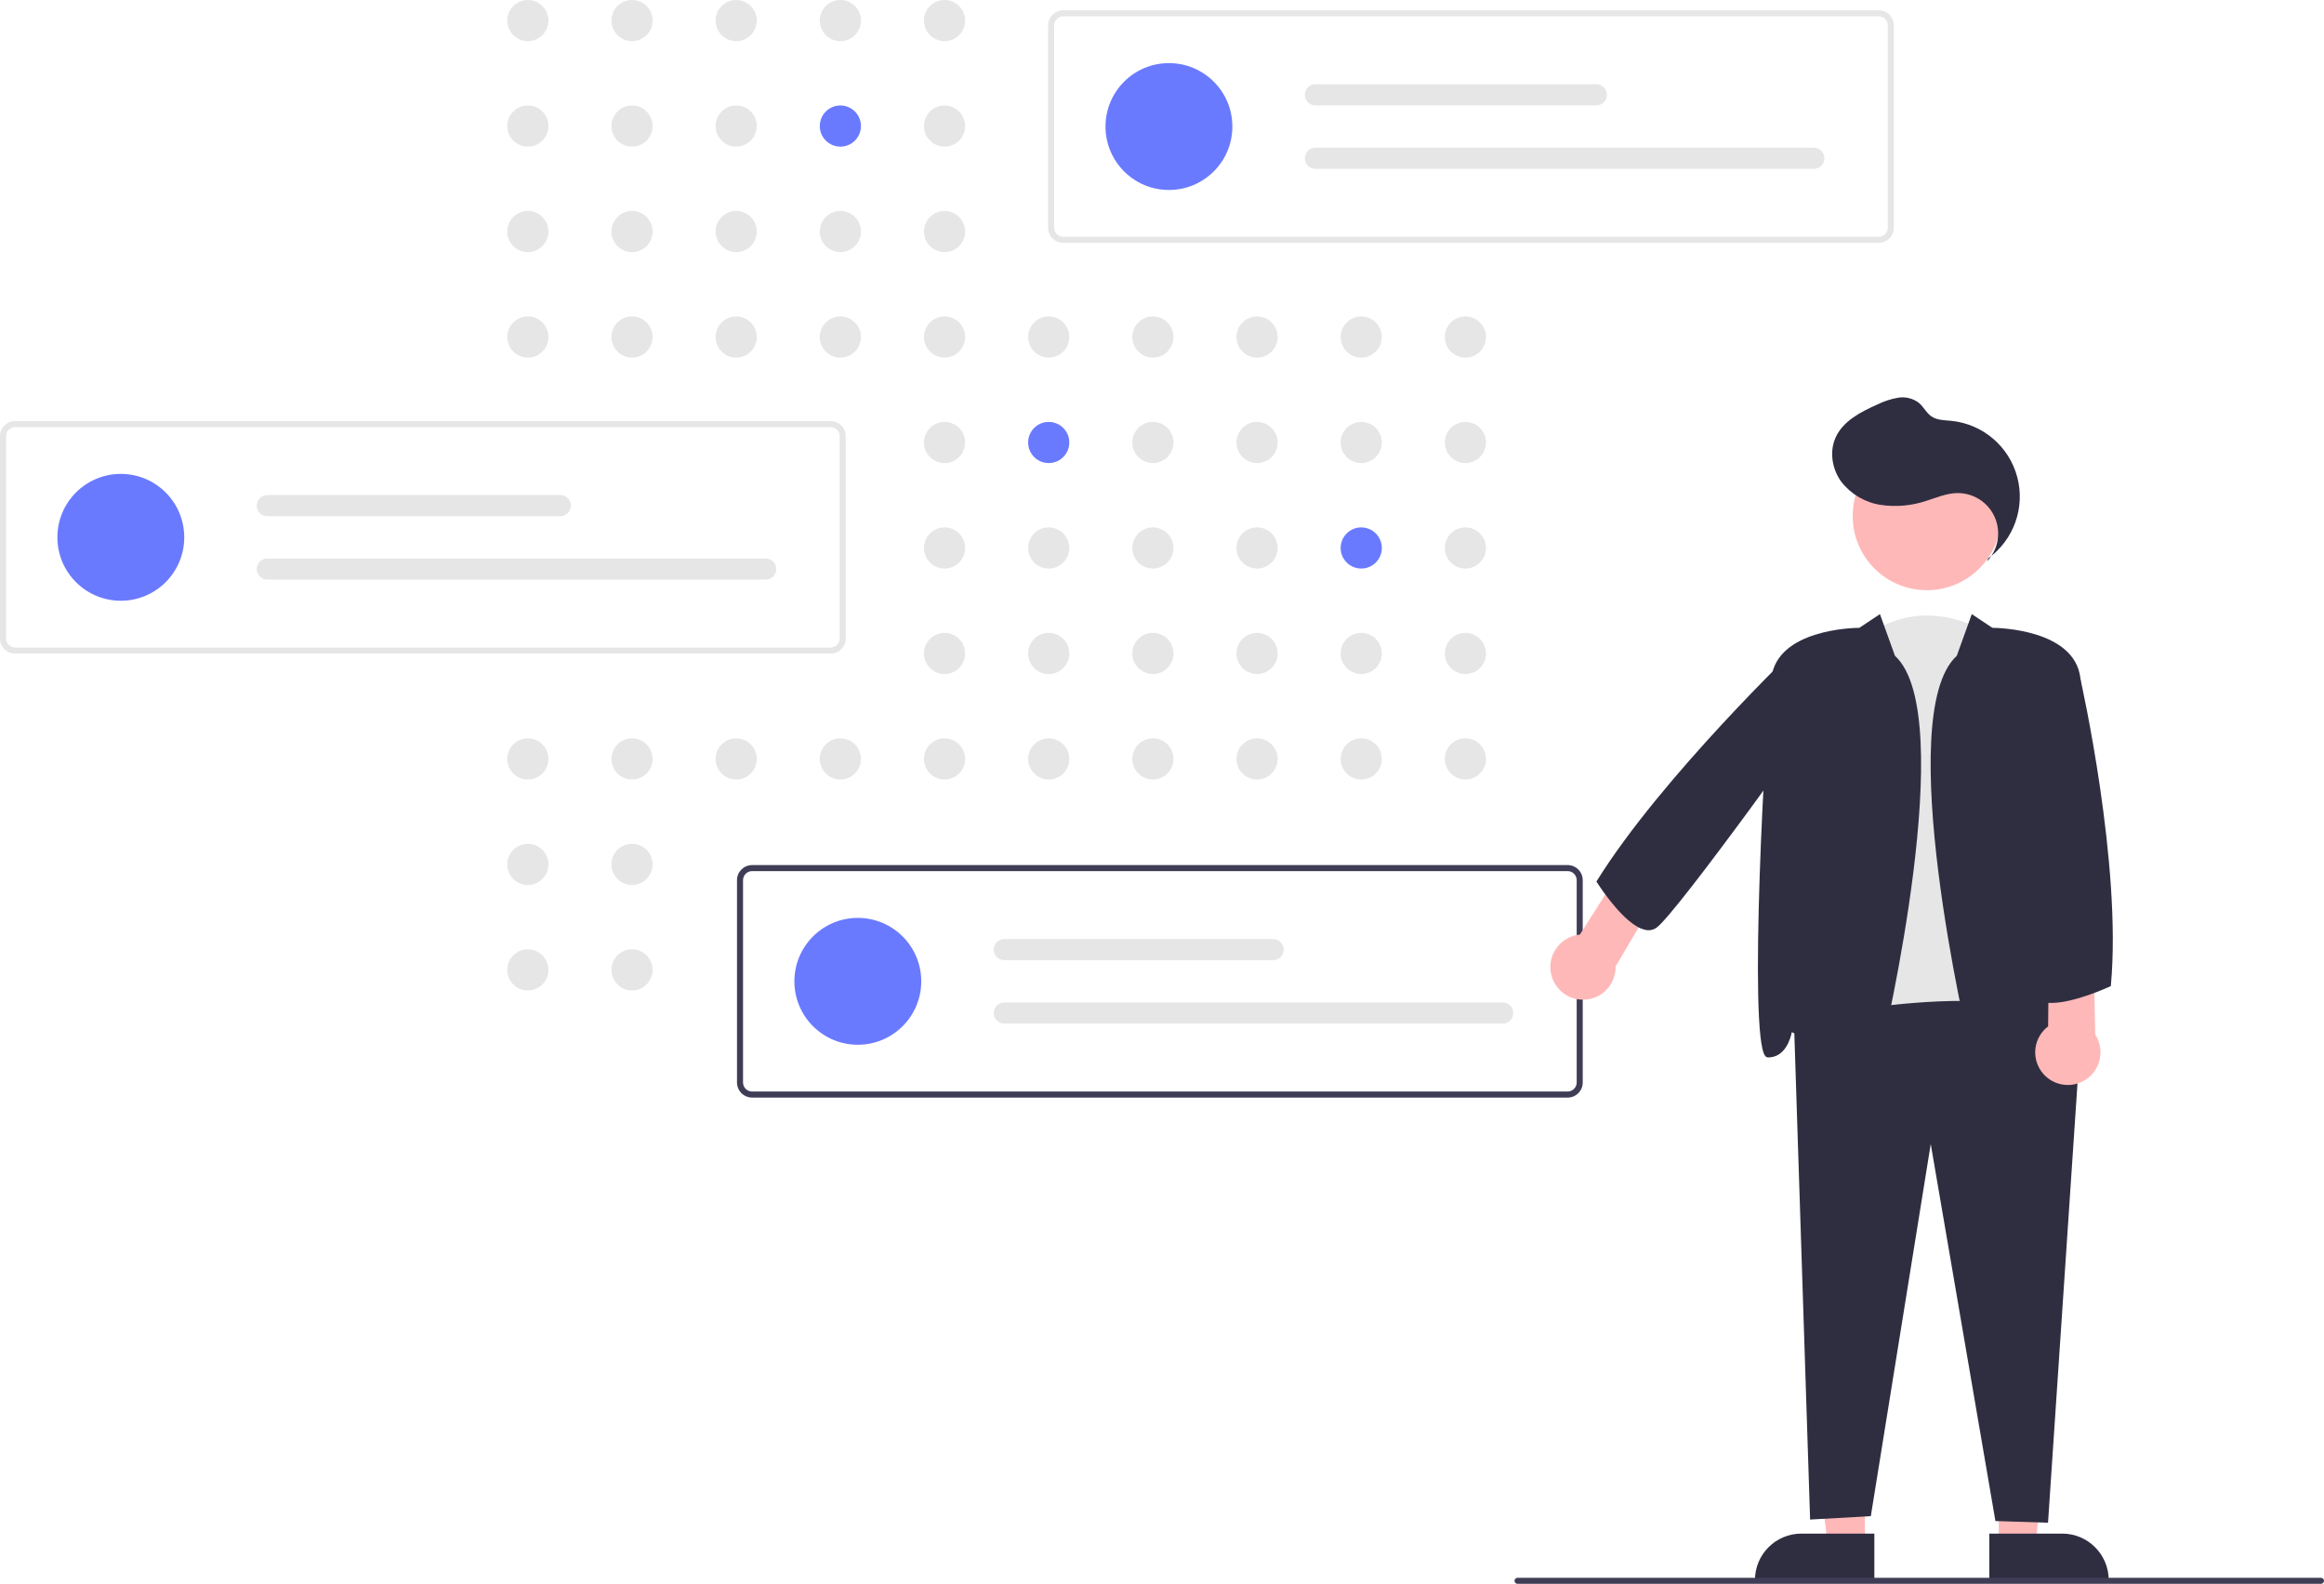
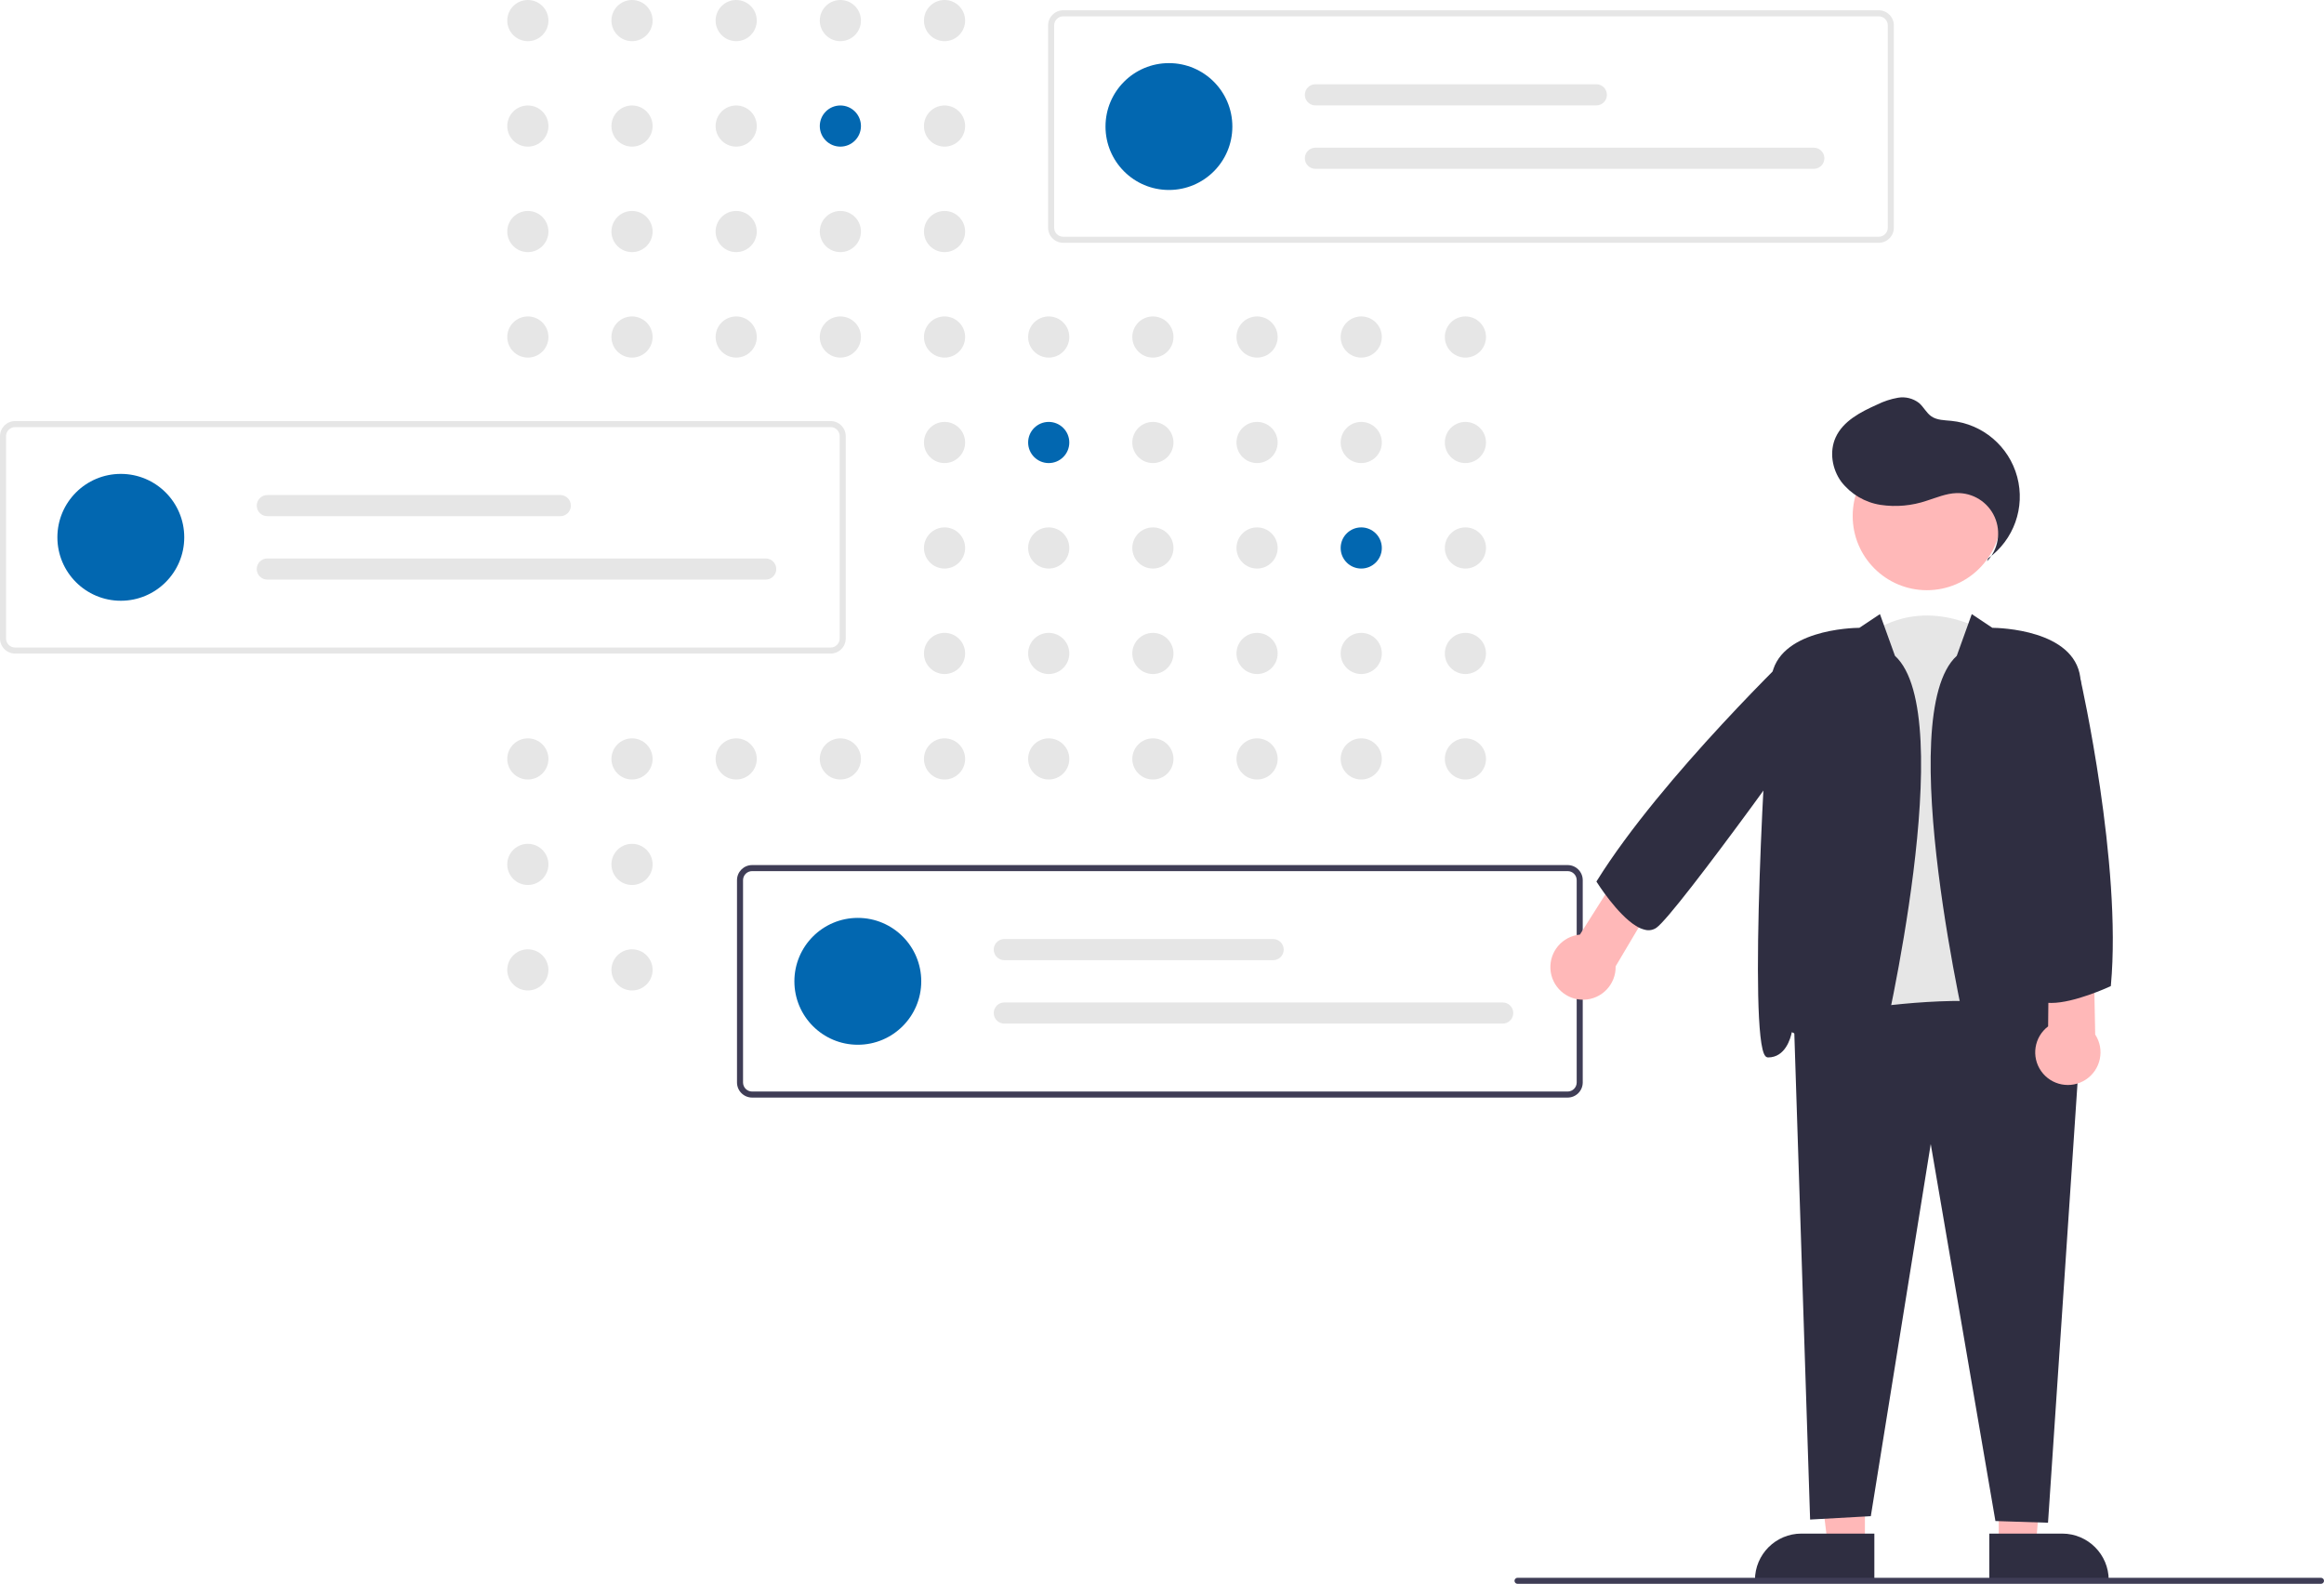
<svg xmlns="http://www.w3.org/2000/svg" data-name="Layer 1" viewBox="0 0 769.411 524.375">
  <circle cx="174.757" cy="6.813" r="6.813" fill="#e6e6e6" />
  <circle cx="209.246" cy="6.813" r="6.813" fill="#e6e6e6" />
  <circle cx="243.735" cy="6.813" r="6.813" fill="#e6e6e6" />
  <circle cx="278.224" cy="6.813" r="6.813" fill="#e6e6e6" />
  <circle cx="312.713" cy="6.813" r="6.813" fill="#e6e6e6" />
  <circle cx="174.757" cy="41.735" r="6.813" fill="#e6e6e6" />
  <circle cx="209.246" cy="41.735" r="6.813" fill="#e6e6e6" />
  <circle cx="243.735" cy="41.735" r="6.813" fill="#e6e6e6" />
-   <circle cx="278.224" cy="41.735" r="6.813" fill="#6a7aff" />
+   <circle cx="278.224" cy="41.735" r="6.813" fill="#0267B0" />
  <circle cx="312.713" cy="41.735" r="6.813" fill="#e6e6e6" />
  <circle cx="381.691" cy="41.735" r="6.813" fill="#e6e6e6" />
  <circle cx="174.757" cy="76.657" r="6.813" fill="#e6e6e6" />
  <circle cx="209.246" cy="76.657" r="6.813" fill="#e6e6e6" />
  <circle cx="243.735" cy="76.657" r="6.813" fill="#e6e6e6" />
  <circle cx="278.224" cy="76.657" r="6.813" fill="#e6e6e6" />
  <circle cx="312.713" cy="76.657" r="6.813" fill="#e6e6e6" />
  <circle cx="174.757" cy="111.579" r="6.813" fill="#e6e6e6" />
  <circle cx="209.246" cy="111.579" r="6.813" fill="#e6e6e6" />
  <circle cx="243.735" cy="111.579" r="6.813" fill="#e6e6e6" />
  <circle cx="278.224" cy="111.579" r="6.813" fill="#e6e6e6" />
  <circle cx="312.713" cy="111.579" r="6.813" fill="#e6e6e6" />
  <circle cx="347.202" cy="111.579" r="6.813" fill="#e6e6e6" />
  <circle cx="381.691" cy="111.579" r="6.813" fill="#e6e6e6" />
  <circle cx="416.18" cy="111.579" r="6.813" fill="#e6e6e6" />
  <circle cx="450.669" cy="111.579" r="6.813" fill="#e6e6e6" />
  <circle cx="485.158" cy="111.579" r="6.813" fill="#e6e6e6" />
  <circle cx="312.713" cy="146.501" r="6.813" fill="#e6e6e6" />
-   <circle cx="347.202" cy="146.501" r="6.813" fill="#6a7aff" />
+   <circle cx="347.202" cy="146.501" r="6.813" fill="#0267B0" />
  <circle cx="381.691" cy="146.501" r="6.813" fill="#e6e6e6" />
  <circle cx="416.18" cy="146.501" r="6.813" fill="#e6e6e6" />
  <circle cx="450.669" cy="146.501" r="6.813" fill="#e6e6e6" />
  <circle cx="485.158" cy="146.501" r="6.813" fill="#e6e6e6" />
  <circle cx="312.713" cy="181.423" r="6.813" fill="#e6e6e6" />
  <circle cx="347.202" cy="181.423" r="6.813" fill="#e6e6e6" />
  <circle cx="381.691" cy="181.423" r="6.813" fill="#e6e6e6" />
  <circle cx="416.18" cy="181.423" r="6.813" fill="#e6e6e6" />
-   <circle cx="450.669" cy="181.423" r="6.813" fill="#6a7aff" />
+   <circle cx="450.669" cy="181.423" r="6.813" fill="#0267B0" />
  <circle cx="485.158" cy="181.423" r="6.813" fill="#e6e6e6" />
  <circle cx="312.713" cy="216.345" r="6.813" fill="#e6e6e6" />
  <circle cx="347.202" cy="216.345" r="6.813" fill="#e6e6e6" />
  <circle cx="381.691" cy="216.345" r="6.813" fill="#e6e6e6" />
  <circle cx="416.18" cy="216.345" r="6.813" fill="#e6e6e6" />
  <circle cx="450.669" cy="216.345" r="6.813" fill="#e6e6e6" />
  <circle cx="485.158" cy="216.345" r="6.813" fill="#e6e6e6" />
  <circle cx="174.757" cy="251.267" r="6.813" fill="#e6e6e6" />
  <circle cx="209.246" cy="251.267" r="6.813" fill="#e6e6e6" />
  <circle cx="243.735" cy="251.267" r="6.813" fill="#e6e6e6" />
  <circle cx="278.224" cy="251.267" r="6.813" fill="#e6e6e6" />
  <circle cx="312.713" cy="251.267" r="6.813" fill="#e6e6e6" />
  <circle cx="347.202" cy="251.267" r="6.813" fill="#e6e6e6" />
  <circle cx="381.691" cy="251.267" r="6.813" fill="#e6e6e6" />
  <circle cx="416.18" cy="251.267" r="6.813" fill="#e6e6e6" />
  <circle cx="450.669" cy="251.267" r="6.813" fill="#e6e6e6" />
  <circle cx="485.158" cy="251.267" r="6.813" fill="#e6e6e6" />
  <circle cx="174.753" cy="286.188" r="6.813" fill="#e6e6e6" />
  <circle cx="209.246" cy="286.189" r="6.813" fill="#e6e6e6" />
  <circle cx="174.753" cy="321.11" r="6.813" fill="#e6e6e6" />
  <circle cx="209.246" cy="321.111" r="6.813" fill="#e6e6e6" />
  <circle cx="278.224" cy="321.111" r="6.813" fill="#e6e6e6" />
  <path d="M622 80.384H352a5.006 5.006 0 01-5-5V8.408a5.006 5.006 0 015-5h270a5.006 5.006 0 015 5v66.976a5.006 5.006 0 01-5 5zM352 5.408a3.003 3.003 0 00-3 3v66.976a3.003 3.003 0 003 3h270a3.003 3.003 0 003-3V8.408a3.003 3.003 0 00-3-3z" fill="#e6e6e6" />
-   <circle cx="387" cy="41.896" r="21" fill="#6a7aff" />
+   <circle cx="387" cy="41.896" r="21" fill="#0267B0" />
  <path d="M435.5 27.896a3.5 3.5 0 100 7h93a3.5 3.5 0 100-7zM435.5 48.896a3.5 3.5 0 100 7h165a3.5 3.5 0 100-7zM275 216.384H5a5.006 5.006 0 01-5-5v-66.976a5.006 5.006 0 015-5h270a5.006 5.006 0 015 5v66.976a5.006 5.006 0 01-5 5zM5 141.408a3.003 3.003 0 00-3 3v66.976a3.003 3.003 0 003 3h270a3.003 3.003 0 003-3v-66.976a3.003 3.003 0 00-3-3z" fill="#e6e6e6" />
-   <circle cx="40" cy="177.896" r="21" fill="#6a7aff" />
+   <circle cx="40" cy="177.896" r="21" fill="#0267B0" />
  <path d="M88.5 163.896a3.5 3.5 0 000 7h97a3.5 3.5 0 000-7zM88.5 184.896a3.5 3.5 0 000 7h165a3.5 3.5 0 000-7z" fill="#e6e6e6" />
  <path d="M519 363.384H249a5.006 5.006 0 01-5-5v-66.976a5.006 5.006 0 015-5h270a5.006 5.006 0 015 5v66.976a5.006 5.006 0 01-5 5zm-270-74.976a3.003 3.003 0 00-3 3v66.976a3.003 3.003 0 003 3h270a3.003 3.003 0 003-3v-66.976a3.003 3.003 0 00-3-3z" fill="#3f3d56" />
-   <circle cx="284" cy="324.896" r="21" fill="#6a7aff" />
+   <circle cx="284" cy="324.896" r="21" fill="#0267B0" />
  <path d="M332.5 310.896a3.5 3.5 0 000 7h89a3.5 3.5 0 000-7zM332.5 331.896a3.5 3.5 0 000 7h165a3.5 3.5 0 000-7zM664.25 346.398c-11.726 35.177-59.695-2.132-59.695-2.132l12.791-133.247c19.188-14.924 39.442-2.132 39.442-2.132z" fill="#e6e6e6" />
  <path fill="#ffb8b8" d="M661.731 464.458l16.345.172-4.083 47.115-12.26.001-.002-47.288z" />
  <path d="M658.605 507.742h24.144a15.404 15.404 0 0115.387 15.387v.5h-39.53z" fill="#2f2e41" />
  <path fill="#ffb8b8" d="M617.421 464.458l-18.094-.001 5.832 47.288 12.26.001.002-47.288z" />
  <path d="M581.015 523.629v-.5a15.387 15.387 0 0115.387-15.387l24.144.001v15.888zM660.628 503.584L639.215 378.76l-19.84 123.214-20.1 1.117-5.36-165.086.403-.09c3.324-.745 81.537-17.924 94.359 6.652l.065.124-10.701 159.453z" fill="#2f2e41" />
  <circle cx="637.934" cy="170.843" r="24.561" fill="#ffb8b8" />
  <path d="M658.568 356.925c-2.88-.798-4.954-4.104-6.53-10.406-.271-1.086-25.771-109.711-4.206-129.391l4.97-13.808 6.803 4.535c2.407.022 27.02.645 29.124 16.423 2.06 15.443 7.666 118.913 2.03 125.349a1.219 1.219 0 01-.926.469c-5.71 0-7.444-6.336-7.852-8.356-1.357.562-5.402 2.629-12.048 9.275-4.117 4.118-7.345 6.09-10.012 6.09a5.037 5.037 0 01-1.353-.18z" fill="#2f2e41" />
  <path d="M605.267 351.015c-6.648-6.648-10.693-8.714-12.049-9.275-.407 2.02-2.14 8.356-7.851 8.356a1.219 1.219 0 01-.927-.47c-5.635-6.435-.029-109.905 2.03-125.348 2.104-15.778 26.718-16.4 29.125-16.423l6.802-4.535 4.971 13.808c21.564 19.678-3.935 128.305-4.207 129.391-1.575 6.302-3.65 9.608-6.529 10.406a5.037 5.037 0 01-1.353.18c-2.667 0-5.895-1.973-10.012-6.09zM658.211 184.872a25.204 25.204 0 00-12.207-45.54c-2.261-.226-4.696-.192-6.571-1.477-1.665-1.14-2.562-3.119-4.093-4.435a8.929 8.929 0 00-6.926-1.746 25.062 25.062 0 00-6.963 2.287c-5.446 2.429-11.235 5.417-13.713 10.84-2.147 4.698-1.2 10.491 1.84 14.668a20.41 20.41 0 0013.016 7.685 32.535 32.535 0 0015.285-1.376c3.241-1.02 6.441-2.41 9.838-2.524a13.37 13.37 0 0110.145 22.564" fill="#2f2e41" />
  <path d="M524.341 330.981a10.8 10.8 0 0010.548-11.048l14.323-24.166-11.066-10.146-15.088 23.81a10.801 10.801 0 001.283 21.55zM690.514 357.456a10.8 10.8 0 003.15-14.947l-.549-28.086-14.75-2.798-.29 28.186a10.801 10.801 0 0012.439 17.645z" fill="#ffb8b8" />
  <path d="M528.699 292.124l-.167-.266.165-.266c21.484-34.498 66.58-77.593 67.032-78.024l.143-.136 5.57-.057 6.02 15c-1.874 3.606-52.395 74.11-59.066 78.786a4.603 4.603 0 01-3.685.694 9.699 9.699 0 01-3.124-1.33c-6.157-3.814-12.573-13.902-12.888-14.401zM675.558 331.49a4.57 4.57 0 01-2.707-2.484c-3.217-7.505 10.569-102.302 11.157-106.334l.112-.763 4.66 2.954.046.2c.137.606 13.712 60.998 10.033 101.127l-.027.287-.261.12c-.56.26-11.868 5.454-19.404 5.454a10.192 10.192 0 01-3.61-.56z" fill="#2f2e41" />
  <path d="M768.411 524.375h-266a1 1 0 010-2h266a1 1 0 010 2z" fill="#3f3d56" />
</svg>
